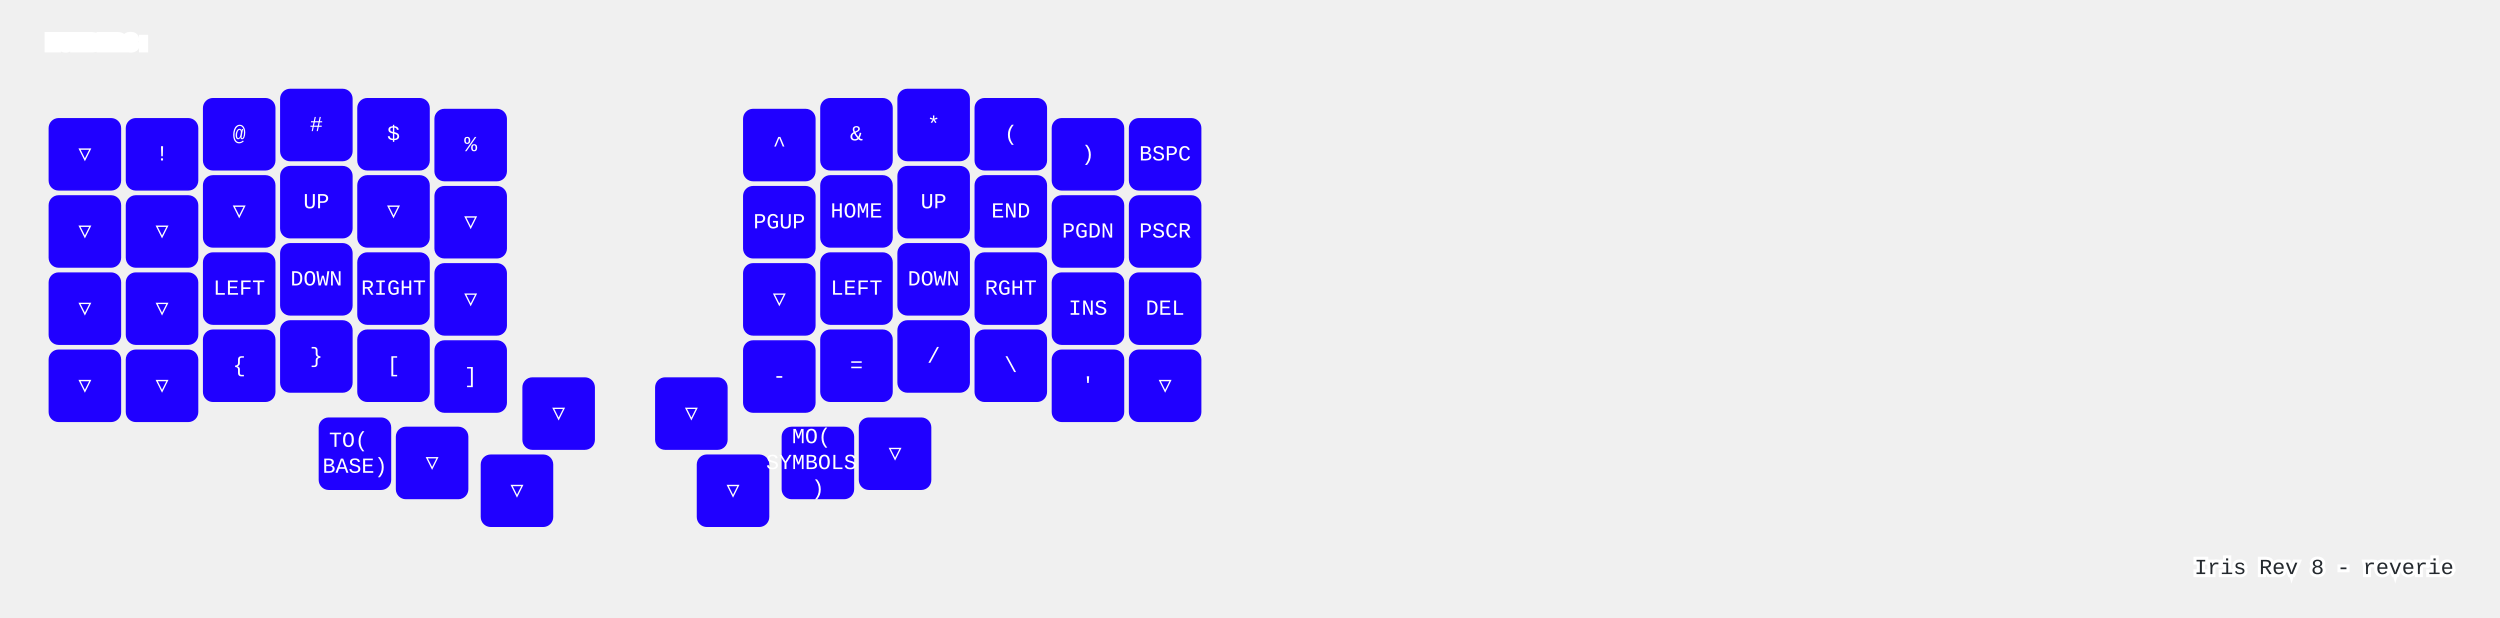
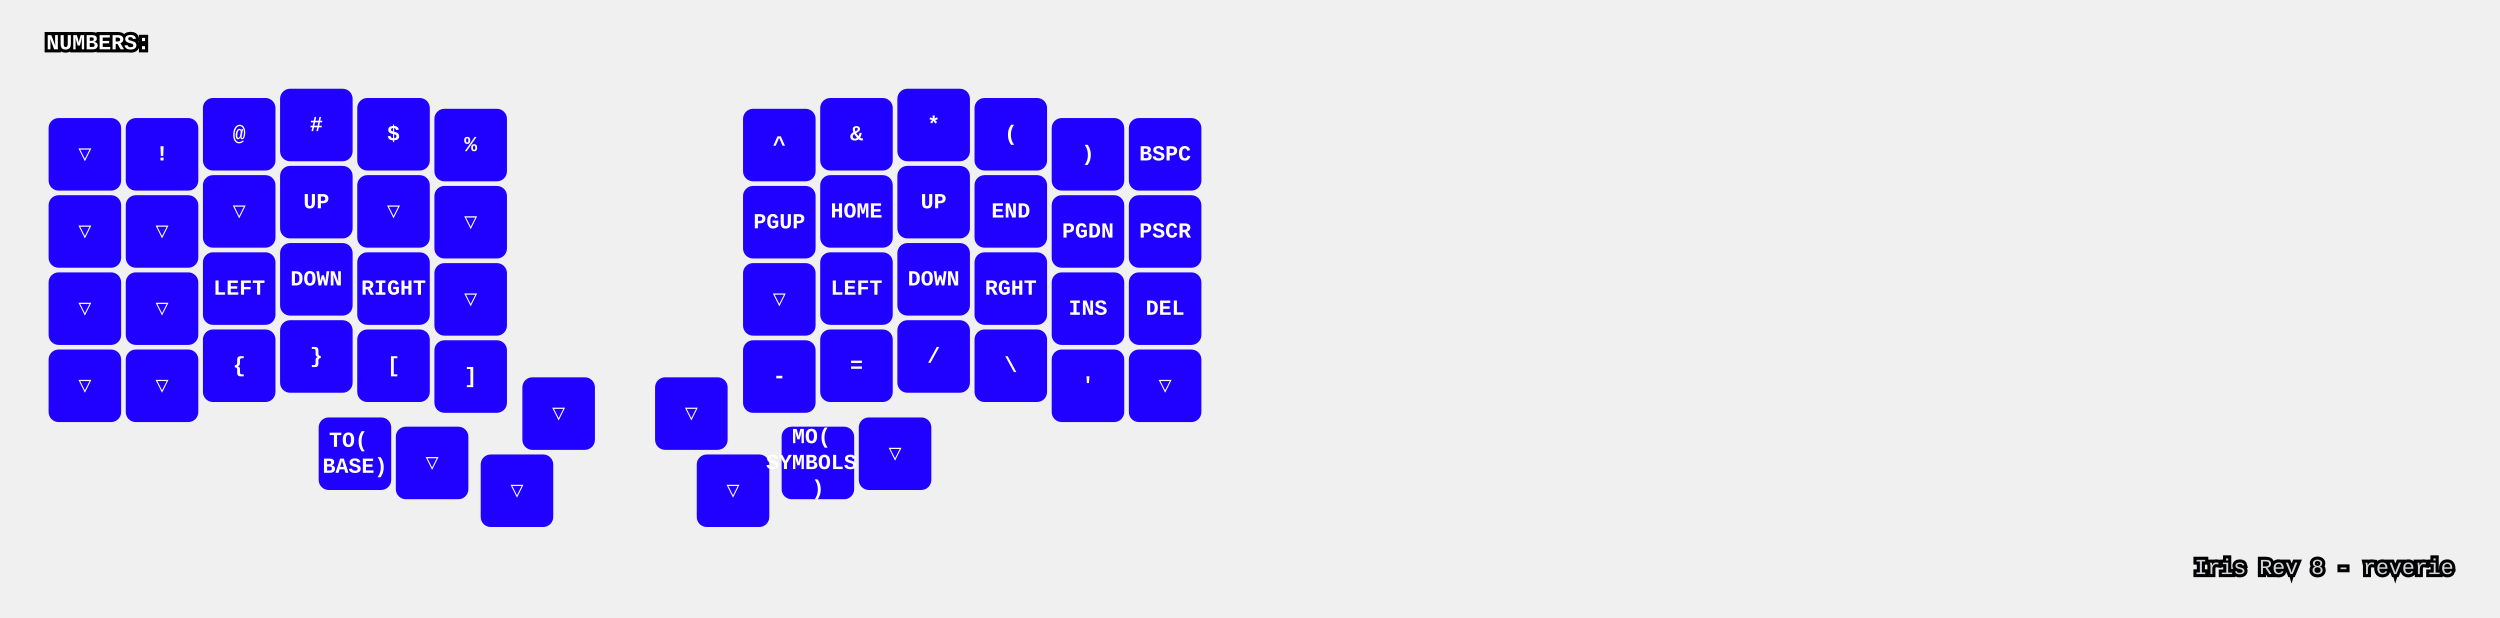
<svg xmlns="http://www.w3.org/2000/svg" width="1620" height="400" viewBox="0 0 1620 400" class="keymap">
  <style>/* inherit to force styles through use tags */
svg path {
    fill: inherit;
}

/* font and background color specifications */
svg.keymap {
    font-family: SFMono-Regular,Consolas,Liberation Mono,Menlo,monospace;
    font-size: 14px;
    font-kerning: normal;
    text-rendering: optimizeLegibility;
    fill: #24292e;
}

/* default key styling */
rect.key {
    fill: #f6f8fa;
}

rect.key, rect.combo {
    stroke: #c9cccf;
    stroke-width: 1;
}

/* default key side styling, only used is draw_key_sides is set */
rect.side {
    filter: brightness(90%);
}

/* color accent for combo boxes */
rect.combo, rect.combo-separate {
    fill: #cdf;
}

/* color accent for held keys */
rect.held, rect.combo.held {
    fill: #fdd;
}

/* color accent for ghost (optional) keys */
rect.ghost, rect.combo.ghost {
    stroke-dasharray: 4, 4;
    stroke-width: 2;
}

text {
    text-anchor: middle;
    dominant-baseline: middle;
}

/* styling for layer labels */
text.label {
    font-weight: bold;
    text-anchor: start;
    stroke: white;
    stroke-width: 4;
    paint-order: stroke;
}

/* styling for optional footer */
text.footer {
    text-anchor: end;
    dominant-baseline: auto;
    stroke: white;
    stroke-width: 4;
    paint-order: stroke;
}

/* styling for combo tap, and key non-tap label text */
text.combo, text.hold, text.shifted, text.left, text.right {
    font-size: 11px;
}

text.hold {
    text-anchor: middle;
    dominant-baseline: auto;
}

text.shifted {
    text-anchor: middle;
    dominant-baseline: hanging;
}

text.left {
    text-anchor: start;
}

text.right {
    text-anchor: end;
}

text.layer-activator {
    text-decoration: underline;
}

/* styling for hold/shifted label text in combo box */
text.combo.hold, text.combo.shifted, text.combo.left, text.combo.right {
    font-size: 8px;
}

/* lighter symbol for transparent keys */
text.trans {
    fill: #7b7e81;
}

/* styling for combo dendrons */
path.combo {
    stroke-width: 1;
    stroke: gray;
    fill: none;
}

/* Start Tabler Icons Cleanup */
/* cannot use height/width with glyphs */
.icon-tabler &gt; path {
    fill: inherit;
    stroke: inherit;
    stroke-width: 2;
}
/* hide tabler's default box */
.icon-tabler &gt; path[stroke="none"][fill="none"] {
    visibility: hidden;
}
/* End Tabler Icons Cleanup */

+ svg.keymap { fill: #d1d6db; }
+ rect.key { fill: #3f4750; }
+ rect.key, rect.combo { stroke: #60666c; }
+ rect.combo, rect.combo-separate { fill: #1f3d7a; }
+ rect.held, rect.combo.held { fill: #854747; }
+ text.label, text.footer { stroke: black; }
+ text.trans { fill: #7e8184; }
+ path.combo { stroke: #7f7f7f; }
+ 
svg.keymap g.layer-BASE rect.key { fill: #9300ff !important; stroke: #9300ff !important; } /* Star Platinum Purple */ 
svg.keymap g.layer-FUNCTION rect.key { fill: #0fee00 !important; stroke: #0fee00 !important; }  /* Squeeze Toy Alien */ 
svg.keymap g.layer-NUMBERS rect.key { fill: #2000ff !important; stroke: #2000ff !important; }  /* Blue Pencil */ 
svg.keymap g.layer-SYMBOLS rect.key { fill: #ff0000 !important; stroke: #ff0000 !important; } /* Red */ 
svg.keymap g.layer-SYSTEM rect.key { fill: #f6ff00 !important; stroke: #f6ff00 !important; } /* Busy Bee */
svg.keymap g.layer-GAMING rect.key { fill: #00fff4 !important; stroke: #00fff4 !important; } /* Turquoise Blue */ 
svg.keymap g.layer-MACRO rect.key { fill: #ff008e !important; stroke: #ff008e !important; } /* Pink Panther */

/* Make transparent keys have reduced opacity */
rect.ghost { 
  fill: #666666 !important; 
  opacity: 0.3 !important; 
}

/* Better contrast for text on colored backgrounds */
+ /* Add new layers here: svg.keymap g.layer-NEWLAYER text { fill: #000000; } */
svg.keymap g.layer-BASE text,
+ svg.keymap g.layer-NUMBERS text,
svg.keymap g.layer-FUNCTION text,
- svg.keymap g.layer-NUMBERS text,
svg.keymap g.layer-SYMBOLS text,
svg.keymap g.layer-SYSTEM text,
svg.keymap g.layer-GAMING text,
svg.keymap g.layer-MACRO text {
  fill: #ffffff !important;
+   font-weight: bold !important;
+   font-size: 14px !important;
}

/* Held/accent keys */
rect.held { 
  fill: #ff6b6b !important; 
  opacity: 0.8 !important; 
}

/* Combo styling */
rect.combo { 
  fill: #4ecdc4 !important; 
  opacity: 0.7 !important; 
}
</style>
  <g transform="translate(30, 0)" class="layer-NUMBERS">
    <text x="0" y="28" class="label" id="NUMBERS">NUMBERS:</text>
    <g transform="translate(0, 56)">
      <g transform="translate(25, 44)" class="key trans keypos-0">
        <rect rx="6" ry="6" x="-23" y="-23" width="46" height="46" class="key trans" />
        <text x="0" y="0" class="key trans tap">▽</text>
      </g>
      <g transform="translate(75, 44)" class="key keypos-1">
        <rect rx="6" ry="6" x="-23" y="-23" width="46" height="46" class="key" />
        <text x="0" y="0" class="key tap">!</text>
      </g>
      <g transform="translate(125, 31)" class="key keypos-2">
        <rect rx="6" ry="6" x="-23" y="-23" width="46" height="46" class="key" />
        <text x="0" y="0" class="key tap">@</text>
      </g>
      <g transform="translate(175, 25)" class="key keypos-3">
        <rect rx="6" ry="6" x="-23" y="-23" width="46" height="46" class="key" />
        <text x="0" y="0" class="key tap">#</text>
      </g>
      <g transform="translate(225, 31)" class="key keypos-4">
        <rect rx="6" ry="6" x="-23" y="-23" width="46" height="46" class="key" />
        <text x="0" y="0" class="key tap">$</text>
      </g>
      <g transform="translate(275, 38)" class="key keypos-5">
        <rect rx="6" ry="6" x="-23" y="-23" width="46" height="46" class="key" />
        <text x="0" y="0" class="key tap">%</text>
      </g>
      <g transform="translate(475, 38)" class="key keypos-6">
        <rect rx="6" ry="6" x="-23" y="-23" width="46" height="46" class="key" />
        <text x="0" y="0" class="key tap">^</text>
      </g>
      <g transform="translate(525, 31)" class="key keypos-7">
        <rect rx="6" ry="6" x="-23" y="-23" width="46" height="46" class="key" />
        <text x="0" y="0" class="key tap">&amp;</text>
      </g>
      <g transform="translate(575, 25)" class="key keypos-8">
        <rect rx="6" ry="6" x="-23" y="-23" width="46" height="46" class="key" />
        <text x="0" y="0" class="key tap">*</text>
      </g>
      <g transform="translate(625, 31)" class="key keypos-9">
        <rect rx="6" ry="6" x="-23" y="-23" width="46" height="46" class="key" />
        <text x="0" y="0" class="key tap">(</text>
      </g>
      <g transform="translate(675, 44)" class="key keypos-10">
        <rect rx="6" ry="6" x="-23" y="-23" width="46" height="46" class="key" />
        <text x="0" y="0" class="key tap">)</text>
      </g>
      <g transform="translate(725, 44)" class="key keypos-11">
        <rect rx="6" ry="6" x="-23" y="-23" width="46" height="46" class="key" />
        <text x="0" y="0" class="key tap">BSPC</text>
      </g>
      <g transform="translate(25, 94)" class="key trans keypos-12">
        <rect rx="6" ry="6" x="-23" y="-23" width="46" height="46" class="key trans" />
        <text x="0" y="0" class="key trans tap">▽</text>
      </g>
      <g transform="translate(75, 94)" class="key trans keypos-13">
        <rect rx="6" ry="6" x="-23" y="-23" width="46" height="46" class="key trans" />
        <text x="0" y="0" class="key trans tap">▽</text>
      </g>
      <g transform="translate(125, 81)" class="key trans keypos-14">
        <rect rx="6" ry="6" x="-23" y="-23" width="46" height="46" class="key trans" />
        <text x="0" y="0" class="key trans tap">▽</text>
      </g>
      <g transform="translate(175, 75)" class="key keypos-15">
        <rect rx="6" ry="6" x="-23" y="-23" width="46" height="46" class="key" />
        <text x="0" y="0" class="key tap">UP</text>
      </g>
      <g transform="translate(225, 81)" class="key trans keypos-16">
        <rect rx="6" ry="6" x="-23" y="-23" width="46" height="46" class="key trans" />
        <text x="0" y="0" class="key trans tap">▽</text>
      </g>
      <g transform="translate(275, 88)" class="key trans keypos-17">
        <rect rx="6" ry="6" x="-23" y="-23" width="46" height="46" class="key trans" />
        <text x="0" y="0" class="key trans tap">▽</text>
      </g>
      <g transform="translate(475, 88)" class="key keypos-18">
        <rect rx="6" ry="6" x="-23" y="-23" width="46" height="46" class="key" />
        <text x="0" y="0" class="key tap">PGUP</text>
      </g>
      <g transform="translate(525, 81)" class="key keypos-19">
        <rect rx="6" ry="6" x="-23" y="-23" width="46" height="46" class="key" />
        <text x="0" y="0" class="key tap">HOME</text>
      </g>
      <g transform="translate(575, 75)" class="key keypos-20">
        <rect rx="6" ry="6" x="-23" y="-23" width="46" height="46" class="key" />
        <text x="0" y="0" class="key tap">UP</text>
      </g>
      <g transform="translate(625, 81)" class="key keypos-21">
        <rect rx="6" ry="6" x="-23" y="-23" width="46" height="46" class="key" />
        <text x="0" y="0" class="key tap">END</text>
      </g>
      <g transform="translate(675, 94)" class="key keypos-22">
        <rect rx="6" ry="6" x="-23" y="-23" width="46" height="46" class="key" />
        <text x="0" y="0" class="key tap">PGDN</text>
      </g>
      <g transform="translate(725, 94)" class="key keypos-23">
        <rect rx="6" ry="6" x="-23" y="-23" width="46" height="46" class="key" />
        <text x="0" y="0" class="key tap">PSCR</text>
      </g>
      <g transform="translate(25, 144)" class="key trans keypos-24">
        <rect rx="6" ry="6" x="-23" y="-23" width="46" height="46" class="key trans" />
        <text x="0" y="0" class="key trans tap">▽</text>
      </g>
      <g transform="translate(75, 144)" class="key trans keypos-25">
        <rect rx="6" ry="6" x="-23" y="-23" width="46" height="46" class="key trans" />
        <text x="0" y="0" class="key trans tap">▽</text>
      </g>
      <g transform="translate(125, 131)" class="key keypos-26">
        <rect rx="6" ry="6" x="-23" y="-23" width="46" height="46" class="key" />
        <text x="0" y="0" class="key tap">LEFT</text>
      </g>
      <g transform="translate(175, 125)" class="key keypos-27">
        <rect rx="6" ry="6" x="-23" y="-23" width="46" height="46" class="key" />
        <text x="0" y="0" class="key tap">DOWN</text>
      </g>
      <g transform="translate(225, 131)" class="key keypos-28">
        <rect rx="6" ry="6" x="-23" y="-23" width="46" height="46" class="key" />
        <text x="0" y="0" class="key tap">RIGHT</text>
      </g>
      <g transform="translate(275, 138)" class="key trans keypos-29">
        <rect rx="6" ry="6" x="-23" y="-23" width="46" height="46" class="key trans" />
        <text x="0" y="0" class="key trans tap">▽</text>
      </g>
      <g transform="translate(475, 138)" class="key trans keypos-30">
        <rect rx="6" ry="6" x="-23" y="-23" width="46" height="46" class="key trans" />
        <text x="0" y="0" class="key trans tap">▽</text>
      </g>
      <g transform="translate(525, 131)" class="key keypos-31">
        <rect rx="6" ry="6" x="-23" y="-23" width="46" height="46" class="key" />
        <text x="0" y="0" class="key tap">LEFT</text>
      </g>
      <g transform="translate(575, 125)" class="key keypos-32">
        <rect rx="6" ry="6" x="-23" y="-23" width="46" height="46" class="key" />
        <text x="0" y="0" class="key tap">DOWN</text>
      </g>
      <g transform="translate(625, 131)" class="key keypos-33">
        <rect rx="6" ry="6" x="-23" y="-23" width="46" height="46" class="key" />
        <text x="0" y="0" class="key tap">RGHT</text>
      </g>
      <g transform="translate(675, 144)" class="key keypos-34">
        <rect rx="6" ry="6" x="-23" y="-23" width="46" height="46" class="key" />
        <text x="0" y="0" class="key tap">INS</text>
      </g>
      <g transform="translate(725, 144)" class="key keypos-35">
        <rect rx="6" ry="6" x="-23" y="-23" width="46" height="46" class="key" />
        <text x="0" y="0" class="key tap">DEL</text>
      </g>
      <g transform="translate(25, 194)" class="key trans keypos-36">
        <rect rx="6" ry="6" x="-23" y="-23" width="46" height="46" class="key trans" />
        <text x="0" y="0" class="key trans tap">▽</text>
      </g>
      <g transform="translate(75, 194)" class="key trans keypos-37">
        <rect rx="6" ry="6" x="-23" y="-23" width="46" height="46" class="key trans" />
        <text x="0" y="0" class="key trans tap">▽</text>
      </g>
      <g transform="translate(125, 181)" class="key keypos-38">
        <rect rx="6" ry="6" x="-23" y="-23" width="46" height="46" class="key" />
        <text x="0" y="0" class="key tap">{</text>
      </g>
      <g transform="translate(175, 175)" class="key keypos-39">
        <rect rx="6" ry="6" x="-23" y="-23" width="46" height="46" class="key" />
        <text x="0" y="0" class="key tap">}</text>
      </g>
      <g transform="translate(225, 181)" class="key keypos-40">
        <rect rx="6" ry="6" x="-23" y="-23" width="46" height="46" class="key" />
        <text x="0" y="0" class="key tap">[</text>
      </g>
      <g transform="translate(275, 188)" class="key keypos-41">
        <rect rx="6" ry="6" x="-23" y="-23" width="46" height="46" class="key" />
        <text x="0" y="0" class="key tap">]</text>
      </g>
      <g transform="translate(332, 212)" class="key trans keypos-42">
        <rect rx="6" ry="6" x="-23" y="-23" width="46" height="46" class="key trans" />
        <text x="0" y="0" class="key trans tap">▽</text>
      </g>
      <g transform="translate(418, 212)" class="key trans keypos-43">
        <rect rx="6" ry="6" x="-23" y="-23" width="46" height="46" class="key trans" />
        <text x="0" y="0" class="key trans tap">▽</text>
      </g>
      <g transform="translate(475, 188)" class="key keypos-44">
        <rect rx="6" ry="6" x="-23" y="-23" width="46" height="46" class="key" />
        <text x="0" y="0" class="key tap">-</text>
      </g>
      <g transform="translate(525, 181)" class="key keypos-45">
        <rect rx="6" ry="6" x="-23" y="-23" width="46" height="46" class="key" />
        <text x="0" y="0" class="key tap">=</text>
      </g>
      <g transform="translate(575, 175)" class="key keypos-46">
        <rect rx="6" ry="6" x="-23" y="-23" width="46" height="46" class="key" />
        <text x="0" y="0" class="key tap">/</text>
      </g>
      <g transform="translate(625, 181)" class="key keypos-47">
        <rect rx="6" ry="6" x="-23" y="-23" width="46" height="46" class="key" />
        <text x="0" y="0" class="key tap">\</text>
      </g>
      <g transform="translate(675, 194)" class="key keypos-48">
        <rect rx="6" ry="6" x="-23" y="-23" width="46" height="46" class="key" />
        <text x="0" y="0" class="key tap">'</text>
      </g>
      <g transform="translate(725, 194)" class="key trans keypos-49">
        <rect rx="6" ry="6" x="-23" y="-23" width="46" height="46" class="key trans" />
        <text x="0" y="0" class="key trans tap">▽</text>
      </g>
      <g transform="translate(200, 238)" class="key keypos-50">
        <rect rx="6" ry="6" x="-23" y="-23" width="46" height="46" class="key" />
        <text x="0" y="0" class="key tap">
          <tspan x="0" dy="-0.6em">TO(</tspan>
          <tspan x="0" dy="1.2em">BASE)</tspan>
        </text>
      </g>
      <g transform="translate(250, 244)" class="key trans keypos-51">
        <rect rx="6" ry="6" x="-23" y="-23" width="46" height="46" class="key trans" />
        <text x="0" y="0" class="key trans tap">▽</text>
      </g>
      <g transform="translate(305, 262)" class="key trans keypos-52">
        <rect rx="6" ry="6" x="-23" y="-23" width="46" height="46" class="key trans" />
        <text x="0" y="0" class="key trans tap">▽</text>
      </g>
      <g transform="translate(445, 262)" class="key trans keypos-53">
        <rect rx="6" ry="6" x="-23" y="-23" width="46" height="46" class="key trans" />
        <text x="0" y="0" class="key trans tap">▽</text>
      </g>
      <g transform="translate(500, 244)" class="key keypos-54">
        <rect rx="6" ry="6" x="-23" y="-23" width="46" height="46" class="key" />
        <text x="0" y="0" class="key tap">
          <tspan x="0" dy="-1.2em">MO(</tspan>
          <tspan x="0" dy="1.2em">SYMBOLS</tspan>
          <tspan x="0" dy="1.2em">)</tspan>
        </text>
      </g>
      <g transform="translate(550, 238)" class="key trans keypos-55">
        <rect rx="6" ry="6" x="-23" y="-23" width="46" height="46" class="key trans" />
        <text x="0" y="0" class="key trans tap">▽</text>
      </g>
    </g>
  </g>
  <text x="1590.0" y="372.0" class="footer">Iris Rev 8 - reverie</text>
</svg>
